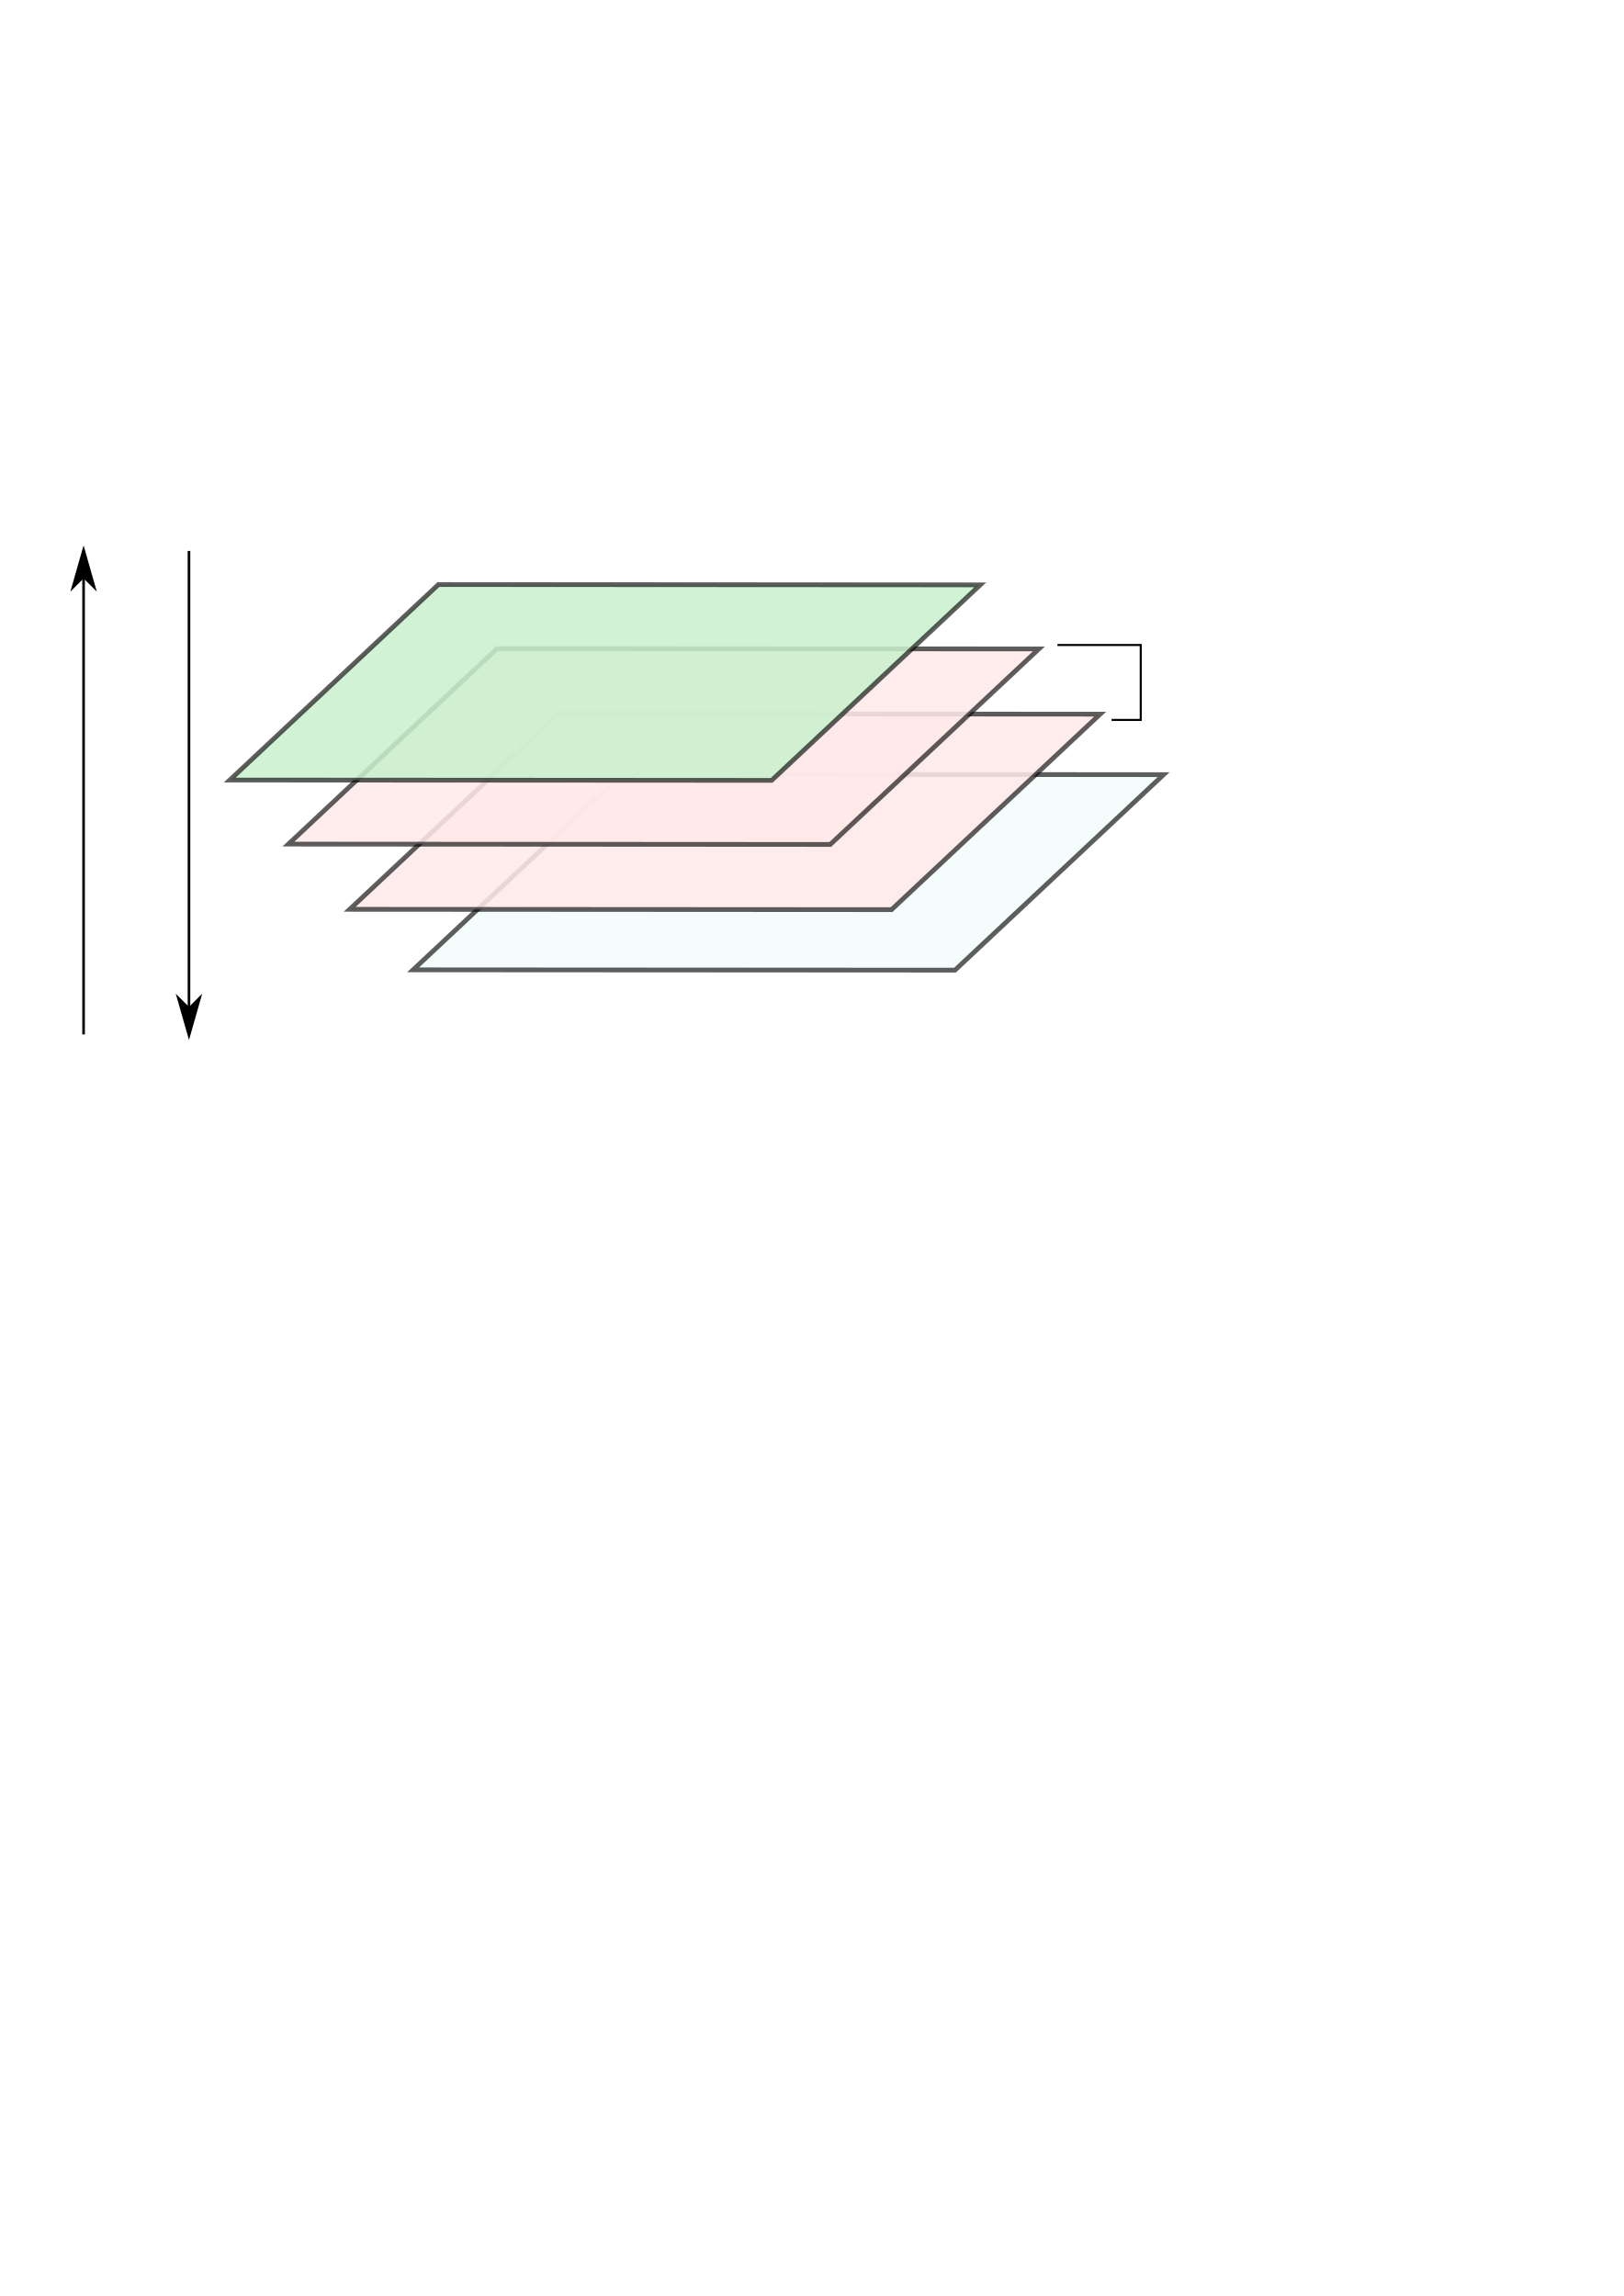
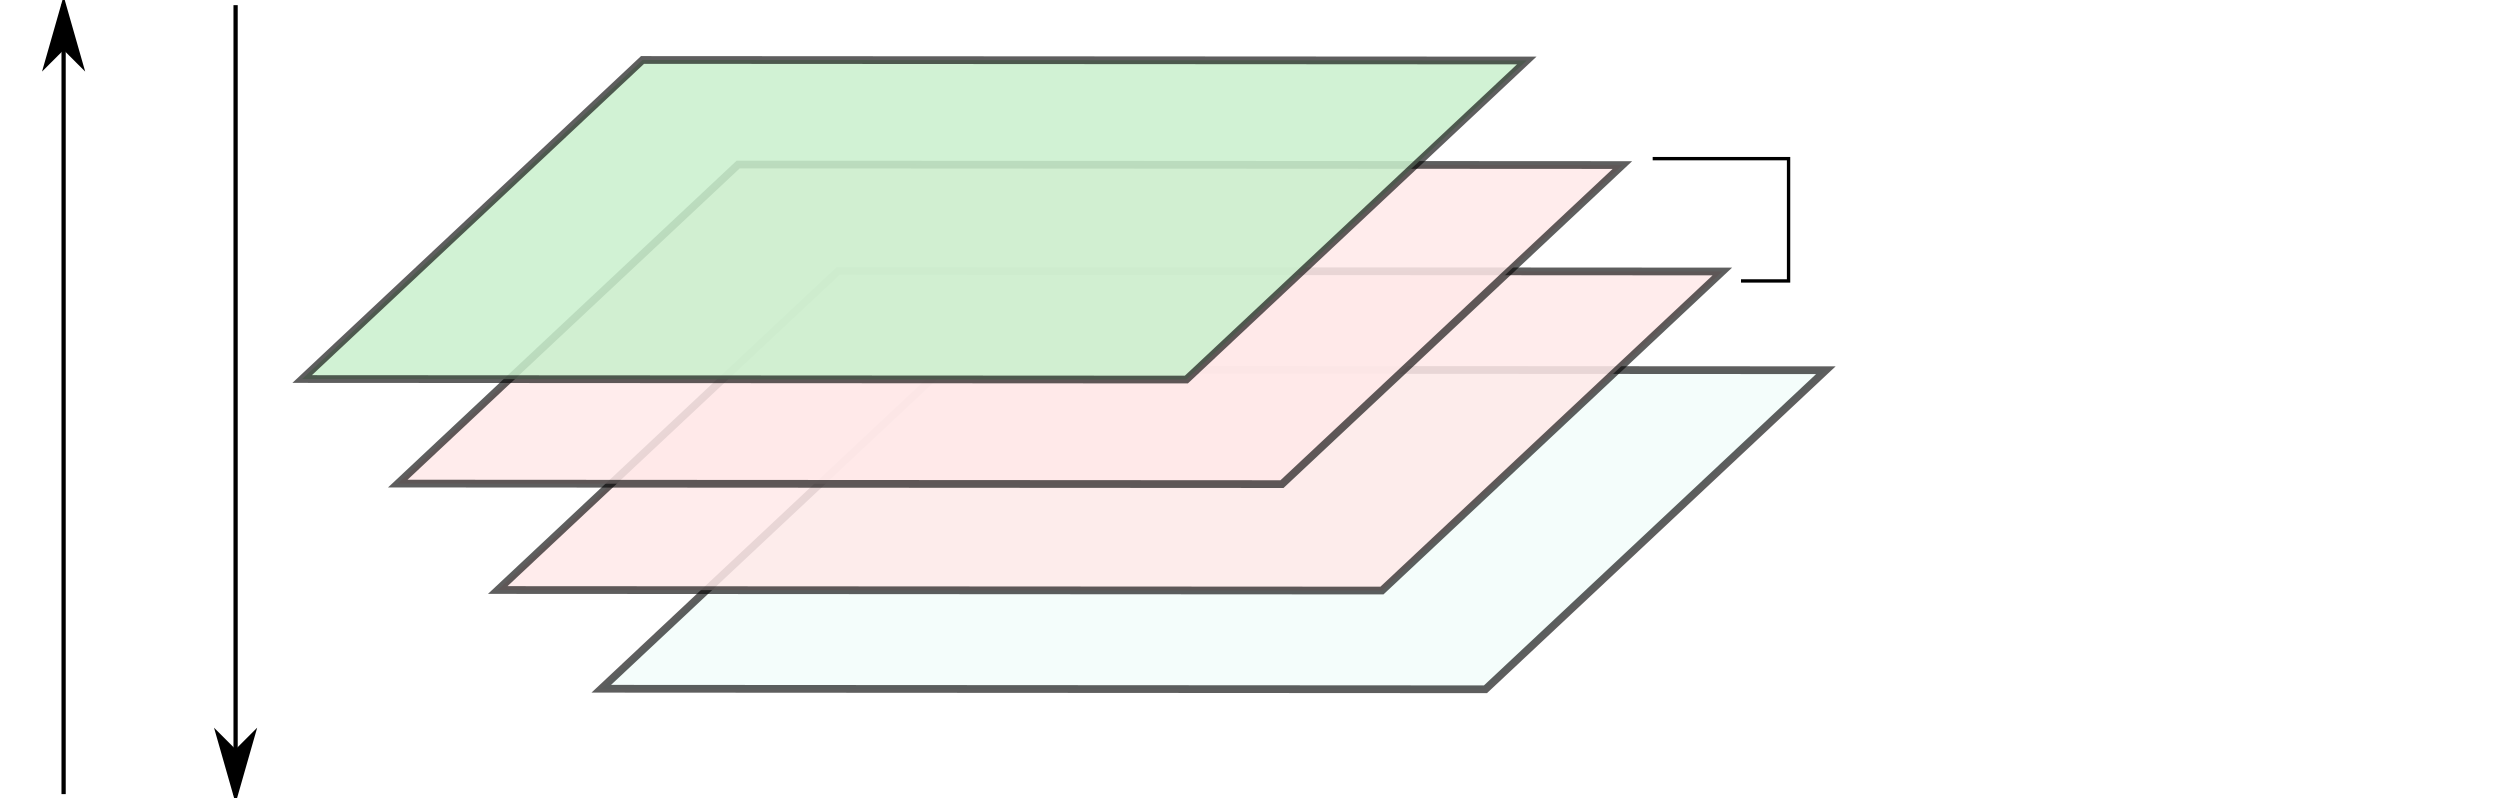
- <svg xmlns="http://www.w3.org/2000/svg" width="744.094" height="1052.362" id="svg2">
+ <svg xmlns="http://www.w3.org/2000/svg" width="702.134" height="223.871" id="svg2" version="1.1">
  <defs id="defs4">
-     <marker orient="auto" refY="0.0" refX="0.0" id="Arrow1Lstart" style="overflow:visible">
-       <path id="path7053" d="M 0.0,0.0 L 5.0,-5.0 L -12.5,0.0 L 5.0,5.0 L 0.0,0.0 z " style="fill-rule:evenodd;stroke:#000000;stroke-width:1.0pt;marker-start:none" transform="scale(0.8) translate(12.5,0)" />
+     <marker orient="auto" refY="0" refX="0" id="Arrow1Lstart" style="overflow:visible">
+       <path id="path7053" d="M 0,0 5,-5 -12.5,0 5,5 0,0 z" style="fill-rule:evenodd;stroke:#000000;stroke-width:1pt;marker-start:none" transform="matrix(0.8,0,0,0.8,10,0)" />
    </marker>
-     <marker orient="auto" refY="0.0" refX="0.0" id="Arrow2Lend" style="overflow:visible;">
-       <path id="path7074" style="font-size:12.0;fill-rule:evenodd;stroke-width:0.625;stroke-linejoin:round;" d="M 8.719,4.034 L -2.207,0.016 L 8.719,-4.002 C 6.973,-1.63 6.983,1.616 8.719,4.034 z " transform="scale(1.1) rotate(180) translate(1,0)" />
+     <marker orient="auto" refY="0" refX="0" id="Arrow2Lend" style="overflow:visible">
+       <path id="path7074" style="font-size:12px;fill-rule:evenodd;stroke-width:0.625;stroke-linejoin:round" d="M 8.719,4.034 -2.207,0.016 8.719,-4.002 c -1.745,2.372 -1.735,5.617 -6e-7,8.035 z" transform="matrix(-1.1,0,0,-1.1,-1.1,0)" />
    </marker>
-     <marker orient="auto" refY="0.0" refX="0.0" id="Arrow1Lend" style="overflow:visible;">
-       <path id="path7056" d="M 0.0,0.0 L 5.0,-5.0 L -12.5,0.0 L 5.0,5.0 L 0.0,0.0 z " style="fill-rule:evenodd;stroke:#000000;stroke-width:1.0pt;marker-start:none;" transform="scale(0.8) rotate(180) translate(12.5,0)" />
+     <marker orient="auto" refY="0" refX="0" id="Arrow1Lend" style="overflow:visible">
+       <path id="path7056" d="M 0,0 5,-5 -12.5,0 5,5 0,0 z" style="fill-rule:evenodd;stroke:#000000;stroke-width:1pt;marker-start:none" transform="matrix(-0.8,0,0,-0.8,-10,0)" />
    </marker>
  </defs>
-   <g id="layer1">
-     <rect style="opacity:1;fill:#aff1e6;fill-opacity:0.137;stroke:#000000;stroke-width:3.175;stroke-linecap:round;stroke-miterlimit:4;stroke-dasharray:none;stroke-dashoffset:0;stroke-opacity:0.632" id="rect3142" width="248.332" height="131.032" x="663.108" y="518.375" transform="matrix(0.9999998,6.0000598e-4,-0.7295926,0.6838821,0,0)" />
-     <rect style="opacity:1;fill:#ffe8e8;fill-opacity:0.863;stroke:#000000;stroke-width:3.175;stroke-linecap:round;stroke-miterlimit:4;stroke-dasharray:none;stroke-dashoffset:0;stroke-opacity:0.632" id="rect16378" width="248.332" height="131.032" x="604.491" y="477.88" transform="matrix(0.9999998,6.0000476e-4,-0.7295926,0.6838821,0,0)" />
-     <rect style="opacity:1;fill:#ffe8e8;fill-opacity:0.863;stroke:#000000;stroke-width:3.175;stroke-linecap:round;stroke-miterlimit:4;stroke-dasharray:none;stroke-dashoffset:0;stroke-opacity:0.632" id="rect3134" width="248.332" height="131.032" x="544.567" y="434.225" transform="matrix(0.9999998,6.0000456e-4,-0.7295926,0.6838821,0,0)" />
-     <rect style="opacity:1;fill:#c9f0cd;fill-opacity:0.863;stroke:#000000;stroke-width:3.175;stroke-linecap:round;stroke-miterlimit:4;stroke-dasharray:none;stroke-dashoffset:0;stroke-opacity:0.632" id="rect2160" width="248.332" height="131.031" x="486.414" y="391.336" transform="matrix(0.9999998,6.0000555e-4,-0.7295926,0.6838821,0,0)" />
+   <g id="layer1" transform="translate(-20.44117,-251.0778)">
+     <rect style="fill:#aff1e6;fill-opacity:0.137;stroke:#000000;stroke-width:3.175;stroke-linecap:round;stroke-miterlimit:4;stroke-opacity:0.632;stroke-dasharray:none;stroke-dashoffset:0" id="rect3142" width="248.332" height="131.032" x="663.108" y="518.375" transform="matrix(0.9999998,6.0000598e-4,-0.7295926,0.6838821,0,0)" />
+     <rect style="fill:#ffe8e8;fill-opacity:0.863;stroke:#000000;stroke-width:3.175;stroke-linecap:round;stroke-miterlimit:4;stroke-opacity:0.632;stroke-dasharray:none;stroke-dashoffset:0" id="rect16378" width="248.332" height="131.032" x="604.491" y="477.88" transform="matrix(0.9999998,6.0000476e-4,-0.7295926,0.6838821,0,0)" />
+     <rect style="fill:#ffe8e8;fill-opacity:0.863;stroke:#000000;stroke-width:3.175;stroke-linecap:round;stroke-miterlimit:4;stroke-opacity:0.632;stroke-dasharray:none;stroke-dashoffset:0" id="rect3134" width="248.332" height="131.032" x="544.567" y="434.225" transform="matrix(0.9999998,6.0000456e-4,-0.7295926,0.6838821,0,0)" />
+     <rect style="fill:#c9f0cd;fill-opacity:0.863;stroke:#000000;stroke-width:3.175;stroke-linecap:round;stroke-miterlimit:4;stroke-opacity:0.632;stroke-dasharray:none;stroke-dashoffset:0" id="rect2160" width="248.332" height="131.031" x="486.414" y="391.336" transform="matrix(0.9999998,6.0000555e-4,-0.7295926,0.6838821,0,0)" />
    <flowRoot xml:space="preserve" id="flowRoot6071" transform="matrix(2.037984,0,0,2.037984,-381.2109,10.46822)">
      <flowRegion id="flowRegion6073">
        <rect id="rect6075" width="68.244" height="17.371" x="411.429" y="115.219" />
      </flowRegion>
      <flowPara id="flowPara6077">Data layer</flowPara>
    </flowRoot>
    <flowRoot xml:space="preserve" id="flowRoot7250" transform="matrix(2.037984,0,0,2.037984,-295.7073,108.6615)">
      <flowRegion id="flowRegion7252">
        <rect id="rect7254" width="84.629" height="15.966" x="411.429" y="115.219" />
      </flowRegion>
      <flowPara id="flowPara7256">Address layer</flowPara>
    </flowRoot>
    <flowRoot xml:space="preserve" id="flowRoot7260" transform="matrix(2.037984,0,0,2.037984,-300.6119,58.28254)">
      <flowRegion id="flowRegion7262">
        <rect id="rect7264" width="92.588" height="18.307" x="411.429" y="115.219" />
      </flowRegion>
      <flowPara id="flowPara7266">Pointer layer(s)</flowPara>
    </flowRoot>
-     <path style="fill:none;fill-rule:evenodd;stroke:#000000;stroke-width:0.944px;stroke-linecap:butt;stroke-linejoin:miter;stroke-opacity:1" d="M 484.603,295.633 L 522.766,295.633 L 522.766,329.98 L 509.409,329.98" id="path16380" />
-     <path style="fill:none;fill-rule:evenodd;stroke:#000000;stroke-width:1.194px;stroke-linecap:butt;stroke-linejoin:miter;marker-start:url(#Arrow1Lstart);stroke-opacity:1" d="M 38.305,252.281 L 38.305,474.108" id="path16382" />
-     <path style="fill:none;fill-rule:evenodd;stroke:#000000;stroke-width:1.194px;stroke-linecap:butt;stroke-linejoin:miter;marker-start:url(#Arrow1Lstart);stroke-opacity:1" d="M 86.609,474.352 L 86.609,252.525" id="path19293" />
+     <path style="fill:none;stroke:#000000;stroke-width:0.944px;stroke-linecap:butt;stroke-linejoin:miter;stroke-opacity:1" d="m 484.603,295.633 38.163,0 0,34.347 -13.357,0" id="path16380" />
+     <path style="fill:none;stroke:#000000;stroke-width:1.194px;stroke-linecap:butt;stroke-linejoin:miter;stroke-opacity:1;marker-start:url(#Arrow1Lstart)" d="m 38.305,252.281 0,221.827" id="path16382" />
+     <path style="fill:none;stroke:#000000;stroke-width:1.194px;stroke-linecap:butt;stroke-linejoin:miter;stroke-opacity:1;marker-start:url(#Arrow1Lstart)" d="m 86.609,474.352 0,-221.827" id="path19293" />
    <flowRoot xml:space="preserve" id="flowRoot19295" transform="matrix(2.157772,0,0,2.157772,-827.51,110.2988)">
      <flowRegion id="flowRegion19297">
        <rect id="rect19299" width="12.067" height="15.498" x="411.429" y="115.219" />
      </flowRegion>
      <flowPara id="flowPara19301">&amp;</flowPara>
    </flowRoot>
    <flowRoot xml:space="preserve" id="flowRoot19303" transform="matrix(2.157772,0,0,2.157772,-868.1183,116.6215)">
      <flowRegion id="flowRegion19305">
        <rect id="rect19307" width="12.067" height="15.498" x="411.429" y="115.219" />
      </flowRegion>
      <flowPara id="flowPara19309">*</flowPara>
    </flowRoot>
  </g>
</svg>
